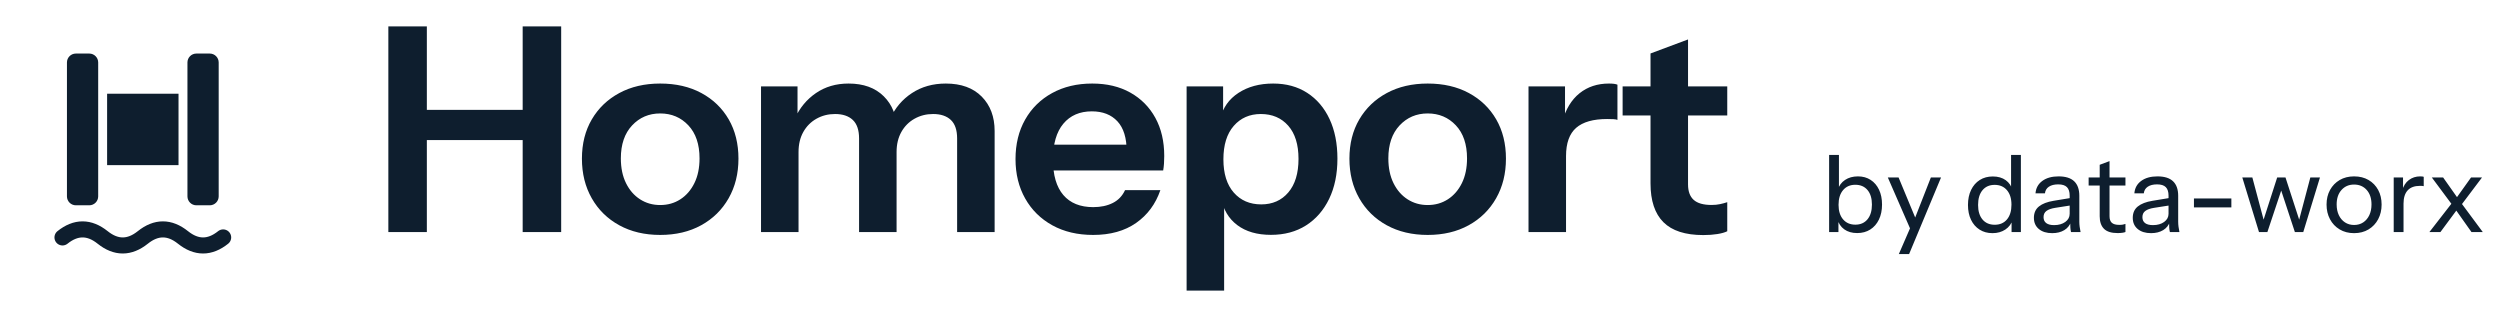
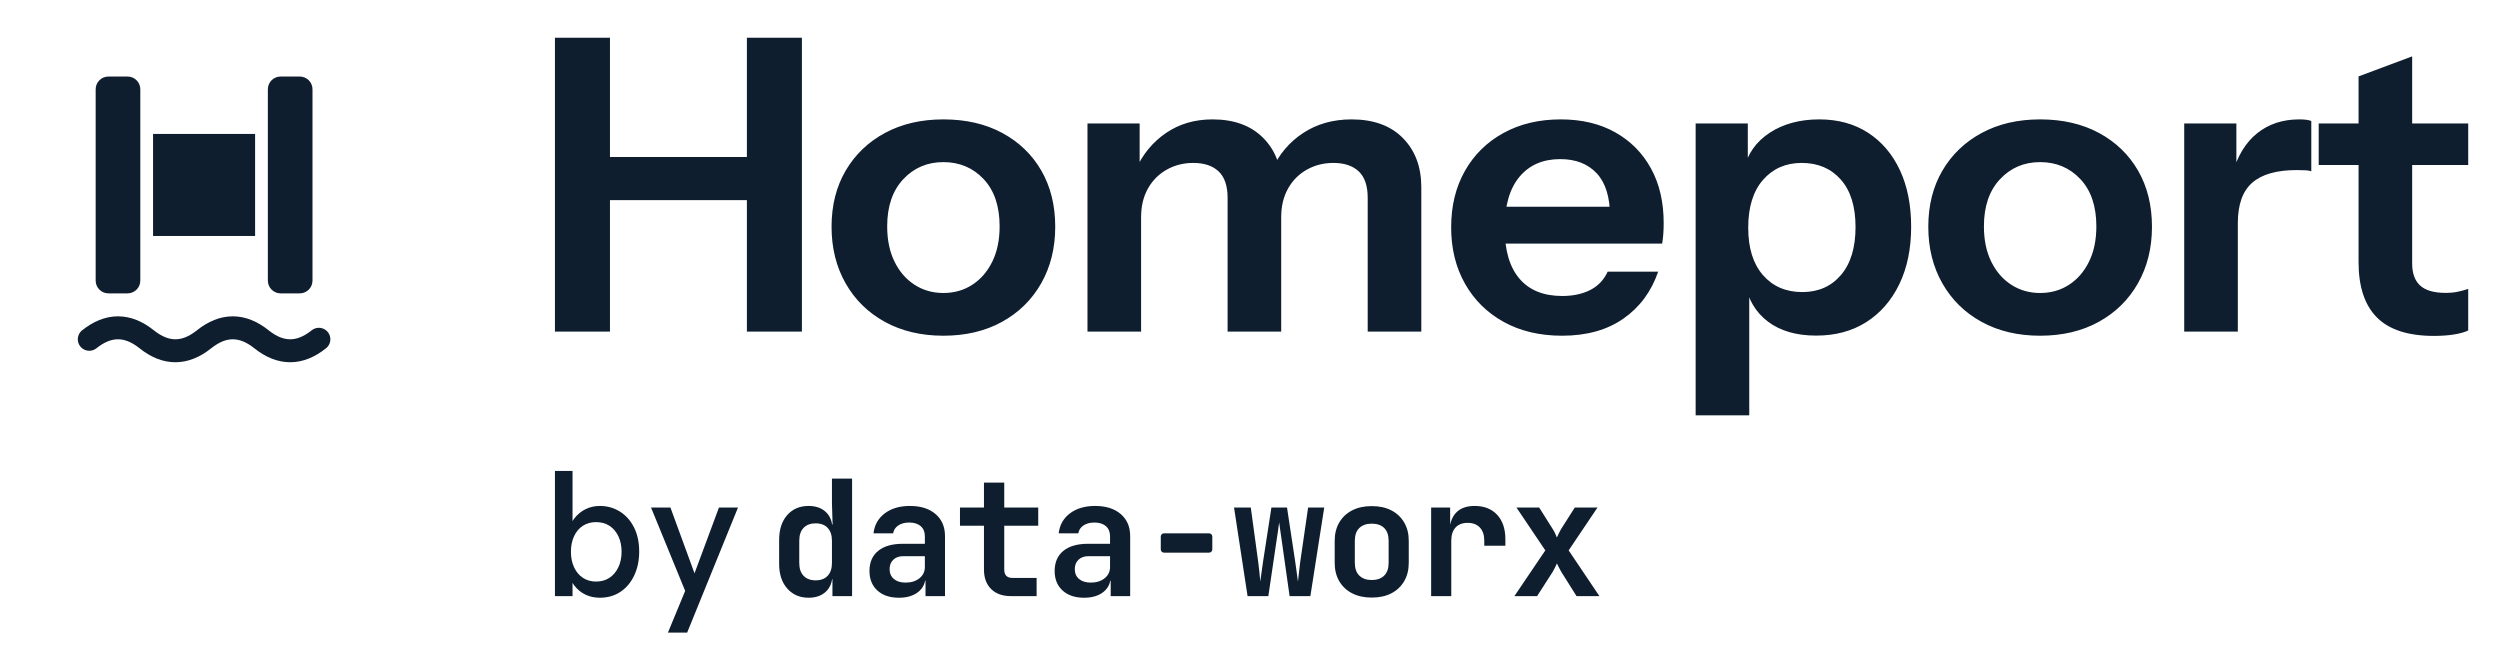
- <svg xmlns="http://www.w3.org/2000/svg" viewBox="0 0 350.1 44" role="img" aria-label="Homeport by data-worx">
+ <svg xmlns="http://www.w3.org/2000/svg" viewBox="0 0 245.0 63.5" role="img" aria-label="Homeport by data-worx">
  <g transform="scale(1.25)">
    <g fill="#0e1e2e">
      <rect x="7.5" y="6" width="3.5" height="17" rx="1" />
      <rect x="21" y="6" width="3.5" height="17" rx="1" />
      <rect x="12" y="10.5" width="8" height="8" />
    </g>
    <path d="M7 26.6c1.5-1.2 3-1.2 4.5 0s3 1.2 4.5 0 3-1.2 4.5 0 3 1.2 4.5 0" fill="none" stroke="#0e1e2e" stroke-width="1.8" stroke-linecap="round" />
  </g>
  <g transform="translate(52 32.5)">
    <path fill="#0e1e2e" d="M2.384 0.0V-28.8H7.776V0.0ZM21.195 0.0V-28.8H26.587V0.0ZM4.944 -17.115H23.632V-12.885H4.944Z M40.453 0.4Q37.189 0.4 34.719 -0.956Q32.248 -2.312 30.871 -4.732Q29.493 -7.152 29.493 -10.28Q29.493 -13.419 30.876 -15.779Q32.259 -18.139 34.724 -19.469Q37.189 -20.8 40.453 -20.8Q43.757 -20.8 46.223 -19.469Q48.688 -18.139 50.051 -15.779Q51.413 -13.419 51.413 -10.28Q51.413 -7.152 50.036 -4.732Q48.659 -2.312 46.193 -0.956Q43.728 0.4 40.453 0.4ZM40.453 -3.787Q42.035 -3.787 43.276 -4.587Q44.517 -5.387 45.24 -6.849Q45.963 -8.312 45.963 -10.32Q45.963 -13.283 44.396 -14.948Q42.829 -16.613 40.453 -16.613Q38.088 -16.613 36.516 -14.933Q34.944 -13.253 34.944 -10.32Q34.944 -8.312 35.667 -6.849Q36.389 -5.387 37.636 -4.587Q38.883 -3.787 40.453 -3.787Z M54.573 0.0V-20.4H59.685V-15.6H59.827V0.0ZM68.304 0.0V-13.109Q68.304 -14.872 67.425 -15.703Q66.547 -16.533 64.939 -16.533Q63.509 -16.533 62.337 -15.873Q61.165 -15.213 60.496 -14.02Q59.827 -12.827 59.827 -11.216L59.307 -15.88Q60.317 -18.131 62.265 -19.465Q64.213 -20.8 66.829 -20.8Q69.965 -20.8 71.761 -19.016Q73.557 -17.232 73.557 -14.448V0.0ZM82.035 0.0V-13.109Q82.035 -14.872 81.156 -15.703Q80.277 -16.533 78.669 -16.533Q77.24 -16.533 76.068 -15.873Q74.896 -15.213 74.227 -14.02Q73.557 -12.827 73.557 -11.216L72.669 -15.88Q73.68 -18.131 75.708 -19.465Q77.736 -20.8 80.451 -20.8Q83.675 -20.8 85.481 -18.972Q87.288 -17.144 87.288 -14.155V0.0Z M101.083 0.4Q97.811 0.4 95.365 -0.951Q92.92 -2.301 91.567 -4.701Q90.213 -7.101 90.213 -10.221Q90.213 -13.371 91.561 -15.751Q92.909 -18.131 95.336 -19.465Q97.763 -20.8 100.957 -20.8Q104.032 -20.8 106.293 -19.531Q108.555 -18.261 109.797 -15.992Q111.04 -13.723 111.04 -10.653Q111.04 -10.077 111.005 -9.585Q110.971 -9.093 110.891 -8.624H93.435V-12.243H106.819L105.779 -11.32Q105.779 -14.12 104.481 -15.513Q103.184 -16.907 100.899 -16.907Q98.357 -16.907 96.908 -15.173Q95.459 -13.44 95.459 -10.144Q95.459 -6.885 96.908 -5.189Q98.357 -3.493 101.096 -3.493Q102.675 -3.493 103.832 -4.075Q104.989 -4.656 105.552 -5.875H110.499Q109.499 -2.957 107.1 -1.279Q104.701 0.4 101.083 0.4Z M125.984 0.389Q123.075 0.389 121.261 -0.981Q119.448 -2.352 119.021 -4.765L119.427 -4.816V8.2H114.173V-20.4H119.285V-15.816L118.904 -15.907Q119.429 -18.179 121.432 -19.489Q123.435 -20.8 126.293 -20.8Q129.043 -20.8 131.063 -19.495Q133.083 -18.189 134.188 -15.829Q135.293 -13.469 135.293 -10.28Q135.293 -7.051 134.133 -4.651Q132.973 -2.251 130.893 -0.931Q128.813 0.389 125.984 0.389ZM124.624 -3.877Q126.989 -3.877 128.416 -5.552Q129.843 -7.227 129.843 -10.251Q129.843 -13.264 128.401 -14.899Q126.96 -16.533 124.565 -16.533Q122.229 -16.533 120.777 -14.873Q119.325 -13.213 119.325 -10.189Q119.325 -7.187 120.777 -5.532Q122.229 -3.877 124.624 -3.877Z M147.933 0.4Q144.669 0.4 142.199 -0.956Q139.728 -2.312 138.351 -4.732Q136.973 -7.152 136.973 -10.28Q136.973 -13.419 138.356 -15.779Q139.739 -18.139 142.204 -19.469Q144.669 -20.8 147.933 -20.8Q151.237 -20.8 153.703 -19.469Q156.168 -18.139 157.531 -15.779Q158.893 -13.419 158.893 -10.28Q158.893 -7.152 157.516 -4.732Q156.139 -2.312 153.673 -0.956Q151.208 0.4 147.933 0.4ZM147.933 -3.787Q149.515 -3.787 150.756 -4.587Q151.997 -5.387 152.72 -6.849Q153.443 -8.312 153.443 -10.32Q153.443 -13.283 151.876 -14.948Q150.309 -16.613 147.933 -16.613Q145.568 -16.613 143.996 -14.933Q142.424 -13.253 142.424 -10.32Q142.424 -8.312 143.147 -6.849Q143.869 -5.387 145.116 -4.587Q146.363 -3.787 147.933 -3.787Z M162.053 0.0V-20.4H167.165V-15.493H167.307V0.0ZM167.307 -10.64 166.787 -15.48Q167.507 -18.08 169.2 -19.44Q170.893 -20.8 173.323 -20.8Q174.147 -20.8 174.507 -20.64V-15.712Q174.307 -15.792 173.947 -15.812Q173.587 -15.832 173.067 -15.832Q170.144 -15.832 168.725 -14.599Q167.307 -13.365 167.307 -10.64Z M186.528 0.419Q182.747 0.419 180.943 -1.385Q179.139 -3.189 179.139 -6.813V-25.013L184.392 -26.976V-6.677Q184.392 -5.221 185.184 -4.509Q185.976 -3.797 187.683 -3.797Q188.336 -3.797 188.872 -3.912Q189.408 -4.027 189.885 -4.187V-0.117Q189.397 0.131 188.511 0.275Q187.624 0.419 186.528 0.419ZM175.232 -16.331V-20.4H189.885V-16.331Z" />
  </g>
-   <g transform="translate(255.00 32.5)">
-     <path fill="#0e1e2e" d="M5.078 0.138Q3.995 0.138 3.269 -0.385Q2.543 -0.907 2.298 -1.855L2.455 -1.882V0.0H1.15V-10.8H2.525V-5.88L2.365 -5.923Q2.63 -6.8 3.38 -7.3Q4.13 -7.8 5.185 -7.8Q6.208 -7.8 6.965 -7.306Q7.723 -6.813 8.141 -5.928Q8.56 -5.043 8.56 -3.855Q8.56 -2.652 8.125 -1.752Q7.69 -0.852 6.91 -0.357Q6.13 0.138 5.078 0.138ZM4.823 -1.038Q5.905 -1.038 6.525 -1.789Q7.145 -2.54 7.145 -3.852Q7.145 -5.152 6.524 -5.889Q5.902 -6.625 4.818 -6.625Q3.738 -6.625 3.104 -5.875Q2.47 -5.125 2.47 -3.813Q2.47 -2.525 3.104 -1.781Q3.738 -1.038 4.823 -1.038Z M10.915 3.075 12.692 -1.018 12.982 -1.475 15.4 -7.65H16.825L12.353 3.075ZM12.722 0.037 9.37 -7.65H10.875L13.74 -0.748Z  M26.7 0.0V-1.77L26.85 -1.727Q26.587 -0.865 25.832 -0.357Q25.077 0.15 24.03 0.15Q22.992 0.15 22.22 -0.344Q21.447 -0.837 21.021 -1.722Q20.595 -2.607 20.595 -3.795Q20.595 -4.998 21.03 -5.898Q21.465 -6.798 22.246 -7.293Q23.027 -7.788 24.077 -7.788Q25.16 -7.788 25.886 -7.265Q26.612 -6.743 26.857 -5.795L26.63 -5.768V-10.8H28.005V0.0ZM24.338 -1.025Q25.432 -1.025 26.059 -1.775Q26.685 -2.525 26.685 -3.837Q26.685 -5.125 26.051 -5.869Q25.417 -6.612 24.333 -6.612Q23.253 -6.612 22.631 -5.867Q22.01 -5.122 22.01 -3.798Q22.01 -2.498 22.631 -1.761Q23.253 -1.025 24.338 -1.025Z M35.025 0.0Q34.96 -0.268 34.935 -0.605Q34.91 -0.943 34.91 -1.45H34.837V-5.103Q34.837 -5.905 34.455 -6.292Q34.072 -6.68 33.235 -6.68Q32.415 -6.68 31.928 -6.354Q31.44 -6.027 31.373 -5.427H30.052Q30.14 -6.525 31.005 -7.162Q31.87 -7.8 33.285 -7.8Q34.748 -7.8 35.468 -7.115Q36.188 -6.43 36.188 -5.075V-1.45Q36.188 -1.113 36.234 -0.755Q36.28 -0.398 36.363 0.0ZM32.392 0.15Q31.215 0.15 30.521 -0.427Q29.827 -1.005 29.827 -2.002Q29.827 -3.018 30.536 -3.589Q31.245 -4.16 32.585 -4.38L35.182 -4.808V-3.765L32.798 -3.392Q31.998 -3.265 31.588 -2.962Q31.178 -2.66 31.178 -2.09Q31.178 -1.54 31.554 -1.258Q31.93 -0.975 32.655 -0.975Q33.61 -0.975 34.224 -1.42Q34.837 -1.865 34.837 -2.563L35.035 -1.475Q34.78 -0.695 34.086 -0.273Q33.392 0.15 32.392 0.15Z M41.55 0.14Q40.243 0.14 39.642 -0.46Q39.042 -1.06 39.042 -2.215V-9.422L40.418 -9.938V-2.215Q40.418 -1.593 40.74 -1.3Q41.063 -1.008 41.788 -1.008Q42.075 -1.008 42.289 -1.046Q42.503 -1.085 42.648 -1.145V-0.01Q42.49 0.057 42.2 0.099Q41.91 0.14 41.55 0.14ZM37.492 -6.515V-7.65H42.648V-6.515Z M48.87 0.0Q48.805 -0.268 48.78 -0.605Q48.755 -0.943 48.755 -1.45H48.682V-5.103Q48.682 -5.905 48.3 -6.292Q47.917 -6.68 47.08 -6.68Q46.26 -6.68 45.773 -6.354Q45.285 -6.027 45.218 -5.427H43.897Q43.985 -6.525 44.85 -7.162Q45.715 -7.8 47.13 -7.8Q48.593 -7.8 49.313 -7.115Q50.033 -6.43 50.033 -5.075V-1.45Q50.033 -1.113 50.079 -0.755Q50.125 -0.398 50.208 0.0ZM46.237 0.15Q45.06 0.15 44.366 -0.427Q43.672 -1.005 43.672 -2.002Q43.672 -3.018 44.381 -3.589Q45.09 -4.16 46.43 -4.38L49.027 -4.808V-3.765L46.643 -3.392Q45.843 -3.265 45.433 -2.962Q45.023 -2.66 45.023 -2.09Q45.023 -1.54 45.399 -1.258Q45.775 -0.975 46.5 -0.975Q47.455 -0.975 48.069 -1.42Q48.682 -1.865 48.682 -2.563L48.88 -1.475Q48.625 -0.695 47.931 -0.273Q47.237 0.15 46.237 0.15Z M52.24 -3.455V-4.705H57.48V-3.455Z M61.35 0.0 59.01 -7.65H60.418L62.113 -1.298H61.853L63.897 -7.65H65.06L67.12 -1.298H66.86L68.54 -7.65H69.888L67.548 0.0H66.375L64.325 -6.225H64.598L62.523 0.0Z M74.665 0.15Q73.518 0.15 72.646 -0.371Q71.775 -0.892 71.292 -1.8Q70.81 -2.707 70.81 -3.855Q70.81 -5.015 71.299 -5.9Q71.787 -6.785 72.652 -7.293Q73.518 -7.8 74.665 -7.8Q75.828 -7.8 76.693 -7.293Q77.558 -6.785 78.039 -5.9Q78.52 -5.015 78.52 -3.855Q78.52 -2.707 78.038 -1.8Q77.555 -0.892 76.69 -0.371Q75.825 0.15 74.665 0.15ZM74.665 -0.995Q75.402 -0.995 75.949 -1.359Q76.495 -1.723 76.8 -2.369Q77.105 -3.015 77.105 -3.87Q77.105 -5.142 76.432 -5.899Q75.76 -6.655 74.665 -6.655Q73.583 -6.655 72.904 -5.897Q72.225 -5.14 72.225 -3.87Q72.225 -3.015 72.53 -2.369Q72.835 -1.723 73.388 -1.359Q73.94 -0.995 74.665 -0.995Z M80.215 0.0V-7.65H81.52V-5.725H81.59V0.0ZM81.59 -3.99 81.395 -5.805Q81.665 -6.78 82.343 -7.29Q83.02 -7.8 83.923 -7.8Q84.283 -7.8 84.418 -7.74V-6.427Q84.343 -6.457 84.208 -6.465Q84.073 -6.472 83.878 -6.472Q82.748 -6.472 82.169 -5.84Q81.59 -5.207 81.59 -3.99Z M91.107 0.0 88.618 -3.522 85.55 -7.65H87.133L89.42 -4.41L92.69 0.0ZM88.71 -4.38 91.047 -7.65H92.583L89.413 -3.442ZM89.28 -3.41 86.755 0.0H85.21L88.615 -4.385Z" />
+   <g transform="translate(53.186 46.900) scale(0.157808)">
+     <path d="M35.48 74Q30.57 74 26.5 72.05Q22.42 70.1 19.58 66.36Q16.73 62.62 15.28 57.27L18.52 57.16V73H7.59V-4.76H18.52V33.84L15.73 33.17Q16.85 28.38 19.63 24.75Q22.42 21.12 26.5 19.06Q30.57 17 35.48 17Q42.28 17 47.86 20.45Q53.44 23.91 56.67 30.27Q59.91 36.63 59.91 45.44Q59.91 53.48 56.9 60Q53.88 66.53 48.36 70.27Q42.84 74 35.48 74ZM33.13 63.96Q37.93 63.96 41.45 61.62Q44.96 59.28 46.97 55.09Q48.98 50.91 48.98 45.44Q48.98 39.98 46.97 35.79Q44.96 31.61 41.45 29.32Q37.93 27.04 33.13 27.04Q28.45 27.04 24.93 29.32Q21.42 31.61 19.47 35.79Q17.52 39.98 17.52 45.44Q17.52 50.91 19.47 55.09Q21.42 59.28 24.93 61.62Q28.45 63.96 33.13 63.96Z M77.76 95.65 88.47 69.76 67.27 18H79.32L94.27 58.83L109.44 18H121.27L89.7 95.65Z" fill="#0e1e2e" />
+     <path d="M165.12 74Q156.92 74 151.87 68.3Q146.82 62.6 146.82 53V38.1Q146.82 28.4 151.82 22.7Q156.82 17 165.12 17Q171.92 17 175.92 20.85Q179.92 24.7 179.92 31.4L177.12 28.5H180.02L179.62 15.4V0H192.12V73H179.92V62.5H177.12L179.92 59.6Q179.92 66.3 175.92 70.15Q171.92 74 165.12 74ZM169.52 63.2Q174.32 63.2 176.97 60.35Q179.62 57.5 179.62 52.4V38.6Q179.62 33.5 176.97 30.65Q174.32 27.8 169.52 27.8Q164.72 27.8 162.02 30.6Q159.32 33.4 159.32 38.6V52.4Q159.32 57.6 162.02 60.4Q164.72 63.2 169.52 63.2Z M221.22 74Q212.72 74 207.82 69.5Q202.92 65 202.92 57.4Q202.92 49.3 208.32 44.9Q213.72 40.5 223.62 40.5H237.32V35.8Q237.32 31.8 234.72 29.55Q232.12 27.3 227.62 27.3Q223.52 27.3 220.82 29.1Q218.12 30.9 217.62 34H205.42Q206.32 26.2 212.42 21.6Q218.52 17 228.02 17Q238.12 17 243.97 22.05Q249.82 27.1 249.82 35.7V73H237.72V63.4H235.72L237.72 60.7Q237.72 66.8 233.22 70.4Q228.72 74 221.22 74ZM225.32 64.6Q230.62 64.6 233.97 61.9Q237.32 59.2 237.32 54.9V48.2H223.82Q220.02 48.2 217.72 50.4Q215.42 52.6 215.42 56.2Q215.42 60.1 218.07 62.35Q220.72 64.6 225.32 64.6Z M290.82 73Q282.92 73 278.47 68.6Q274.02 64.2 274.02 56.5V29.3H259.12V18H274.02V2.5H286.62V18H307.72V29.3H286.62V56.5Q286.62 61.7 291.72 61.7H306.72V73Z M336.22 74Q327.72 74 322.82 69.5Q317.92 65 317.92 57.4Q317.92 49.3 323.32 44.9Q328.72 40.5 338.62 40.5H352.32V35.8Q352.32 31.8 349.72 29.55Q347.12 27.3 342.62 27.3Q338.52 27.3 335.82 29.1Q333.12 30.9 332.62 34H320.42Q321.32 26.2 327.42 21.6Q333.52 17 343.02 17Q353.12 17 358.97 22.05Q364.82 27.1 364.82 35.7V73H352.72V63.4H350.72L352.72 60.7Q352.72 66.8 348.22 70.4Q343.72 74 336.22 74ZM340.32 64.6Q345.62 64.6 348.97 61.9Q352.32 59.2 352.32 54.9V48.2H338.82Q335.02 48.2 332.72 50.4Q330.42 52.6 330.42 56.2Q330.42 60.1 333.07 62.35Q335.72 64.6 340.32 64.6Z M437.72 73 429.32 18H439.72L444.32 51.7Q444.72 54.6 445.07 58.1Q445.42 61.6 445.62 63.9Q445.92 61.6 446.42 58.1Q446.92 54.6 447.32 51.7L452.52 18H462.22L467.32 51.7Q467.72 54.6 468.22 58.15Q468.72 61.7 469.02 64Q469.22 61.6 469.67 58.05Q470.12 54.5 470.42 51.7L475.32 18H485.32L476.72 73H463.82L459.02 39.1Q458.62 36.3 458.12 32.85Q457.62 29.4 457.32 27.2Q457.02 29.4 456.57 32.85Q456.12 36.3 455.62 39.1L450.62 73Z M514.82 73.9Q507.82 73.9 502.67 71.25Q497.52 68.6 494.67 63.75Q491.82 58.9 491.82 52.3V38.7Q491.82 32.1 494.67 27.25Q497.52 22.4 502.67 19.75Q507.82 17.1 514.82 17.1Q521.92 17.1 527.02 19.75Q532.12 22.4 534.97 27.25Q537.82 32.1 537.82 38.6V52.3Q537.82 58.9 534.97 63.75Q532.12 68.6 527.02 71.25Q521.92 73.9 514.82 73.9ZM514.82 63Q519.82 63 522.57 60.25Q525.32 57.5 525.32 52.3V38.7Q525.32 33.4 522.57 30.7Q519.82 28 514.82 28Q509.92 28 507.12 30.7Q504.32 33.4 504.32 38.7V52.3Q504.32 57.5 507.12 60.25Q509.92 63 514.82 63Z M551.72 73V18H563.52V28.5H566.62L562.92 34.9Q562.92 26 566.92 21.5Q570.92 17 578.72 17Q587.62 17 592.72 22.5Q597.82 28 597.82 37.7V41.7H584.72V38.6Q584.72 33.3 581.97 30.4Q579.22 27.5 574.42 27.5Q569.52 27.5 566.87 30.4Q564.22 33.3 564.22 38.6V73Z M603.42 73 622.62 44.6 604.72 18H618.82L627.32 31.5Q628.12 32.7 628.77 34.2Q629.42 35.7 629.82 36.6Q630.22 35.7 630.92 34.2Q631.62 32.7 632.32 31.5L640.92 18H655.02L637.12 44.6L656.22 73H642.02L632.52 57.9Q631.72 56.6 631.02 55.1Q630.32 53.6 629.82 52.7Q629.42 53.6 628.72 55.1Q628.02 56.6 627.22 57.9L617.52 73Z" fill="#0e1e2e" />
+     <rect x="383.82" y="34" width="32" height="12" rx="2" fill="#0e1e2e" />
  </g>
</svg>
